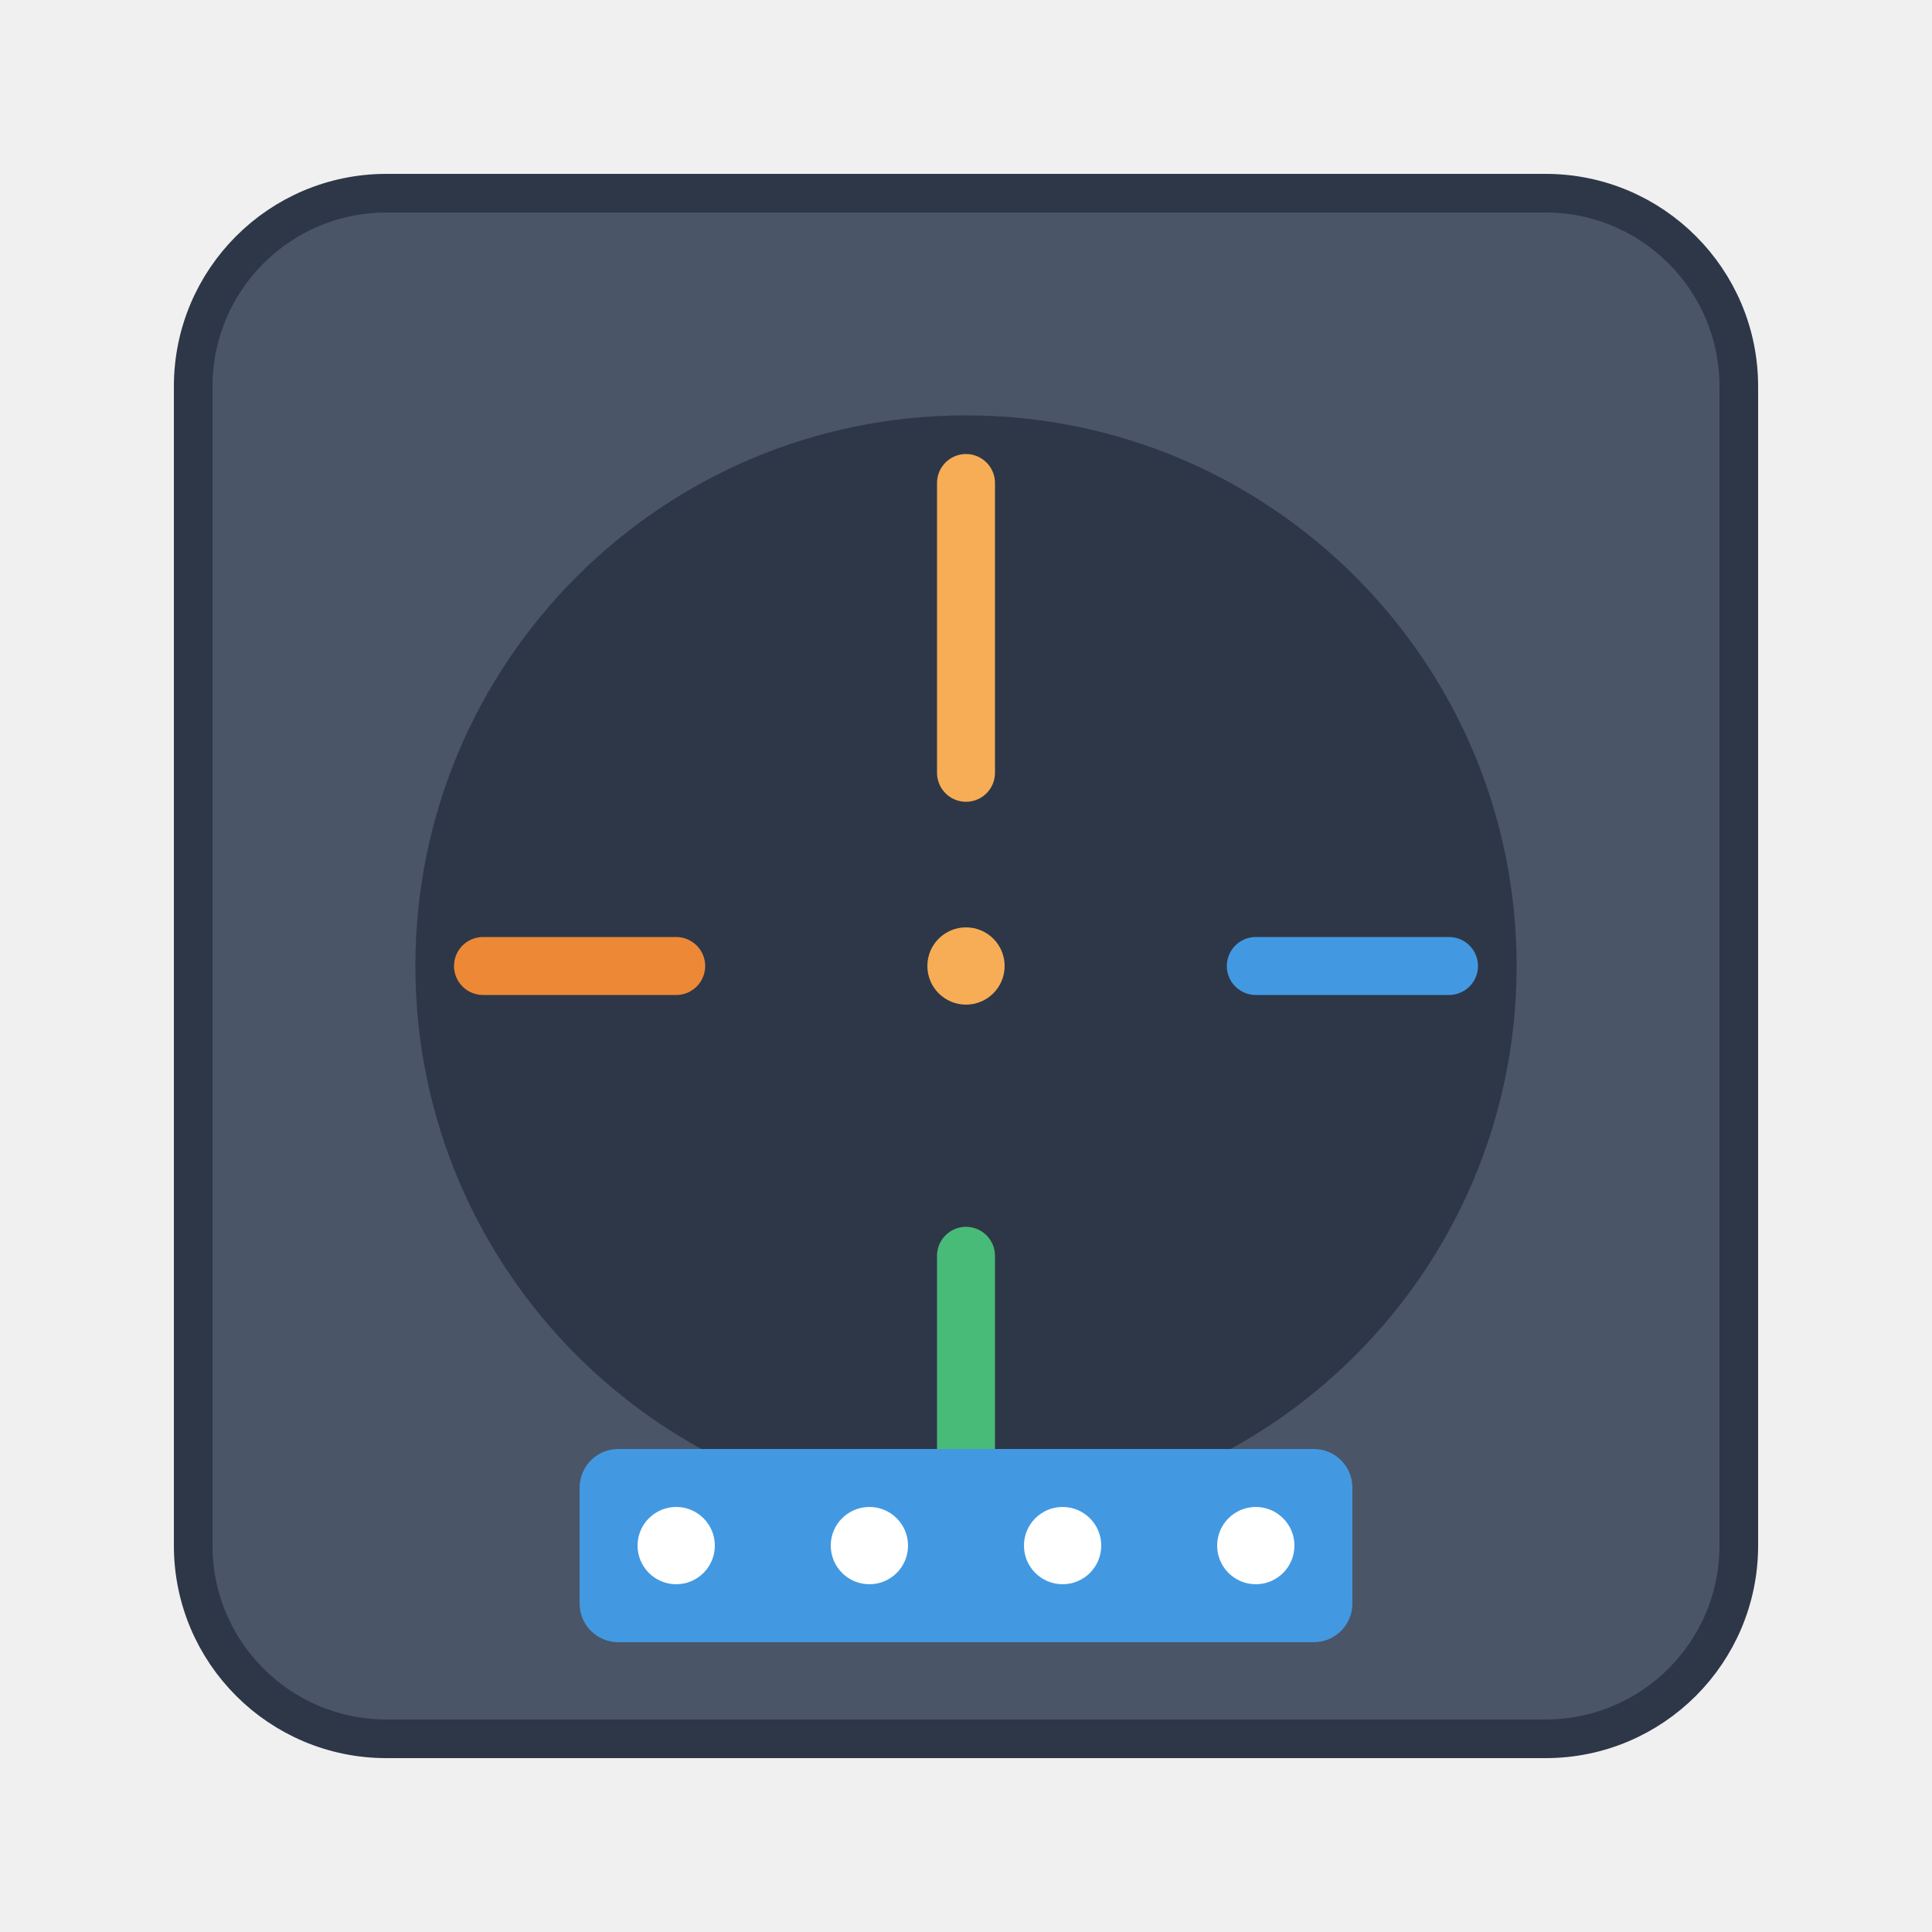
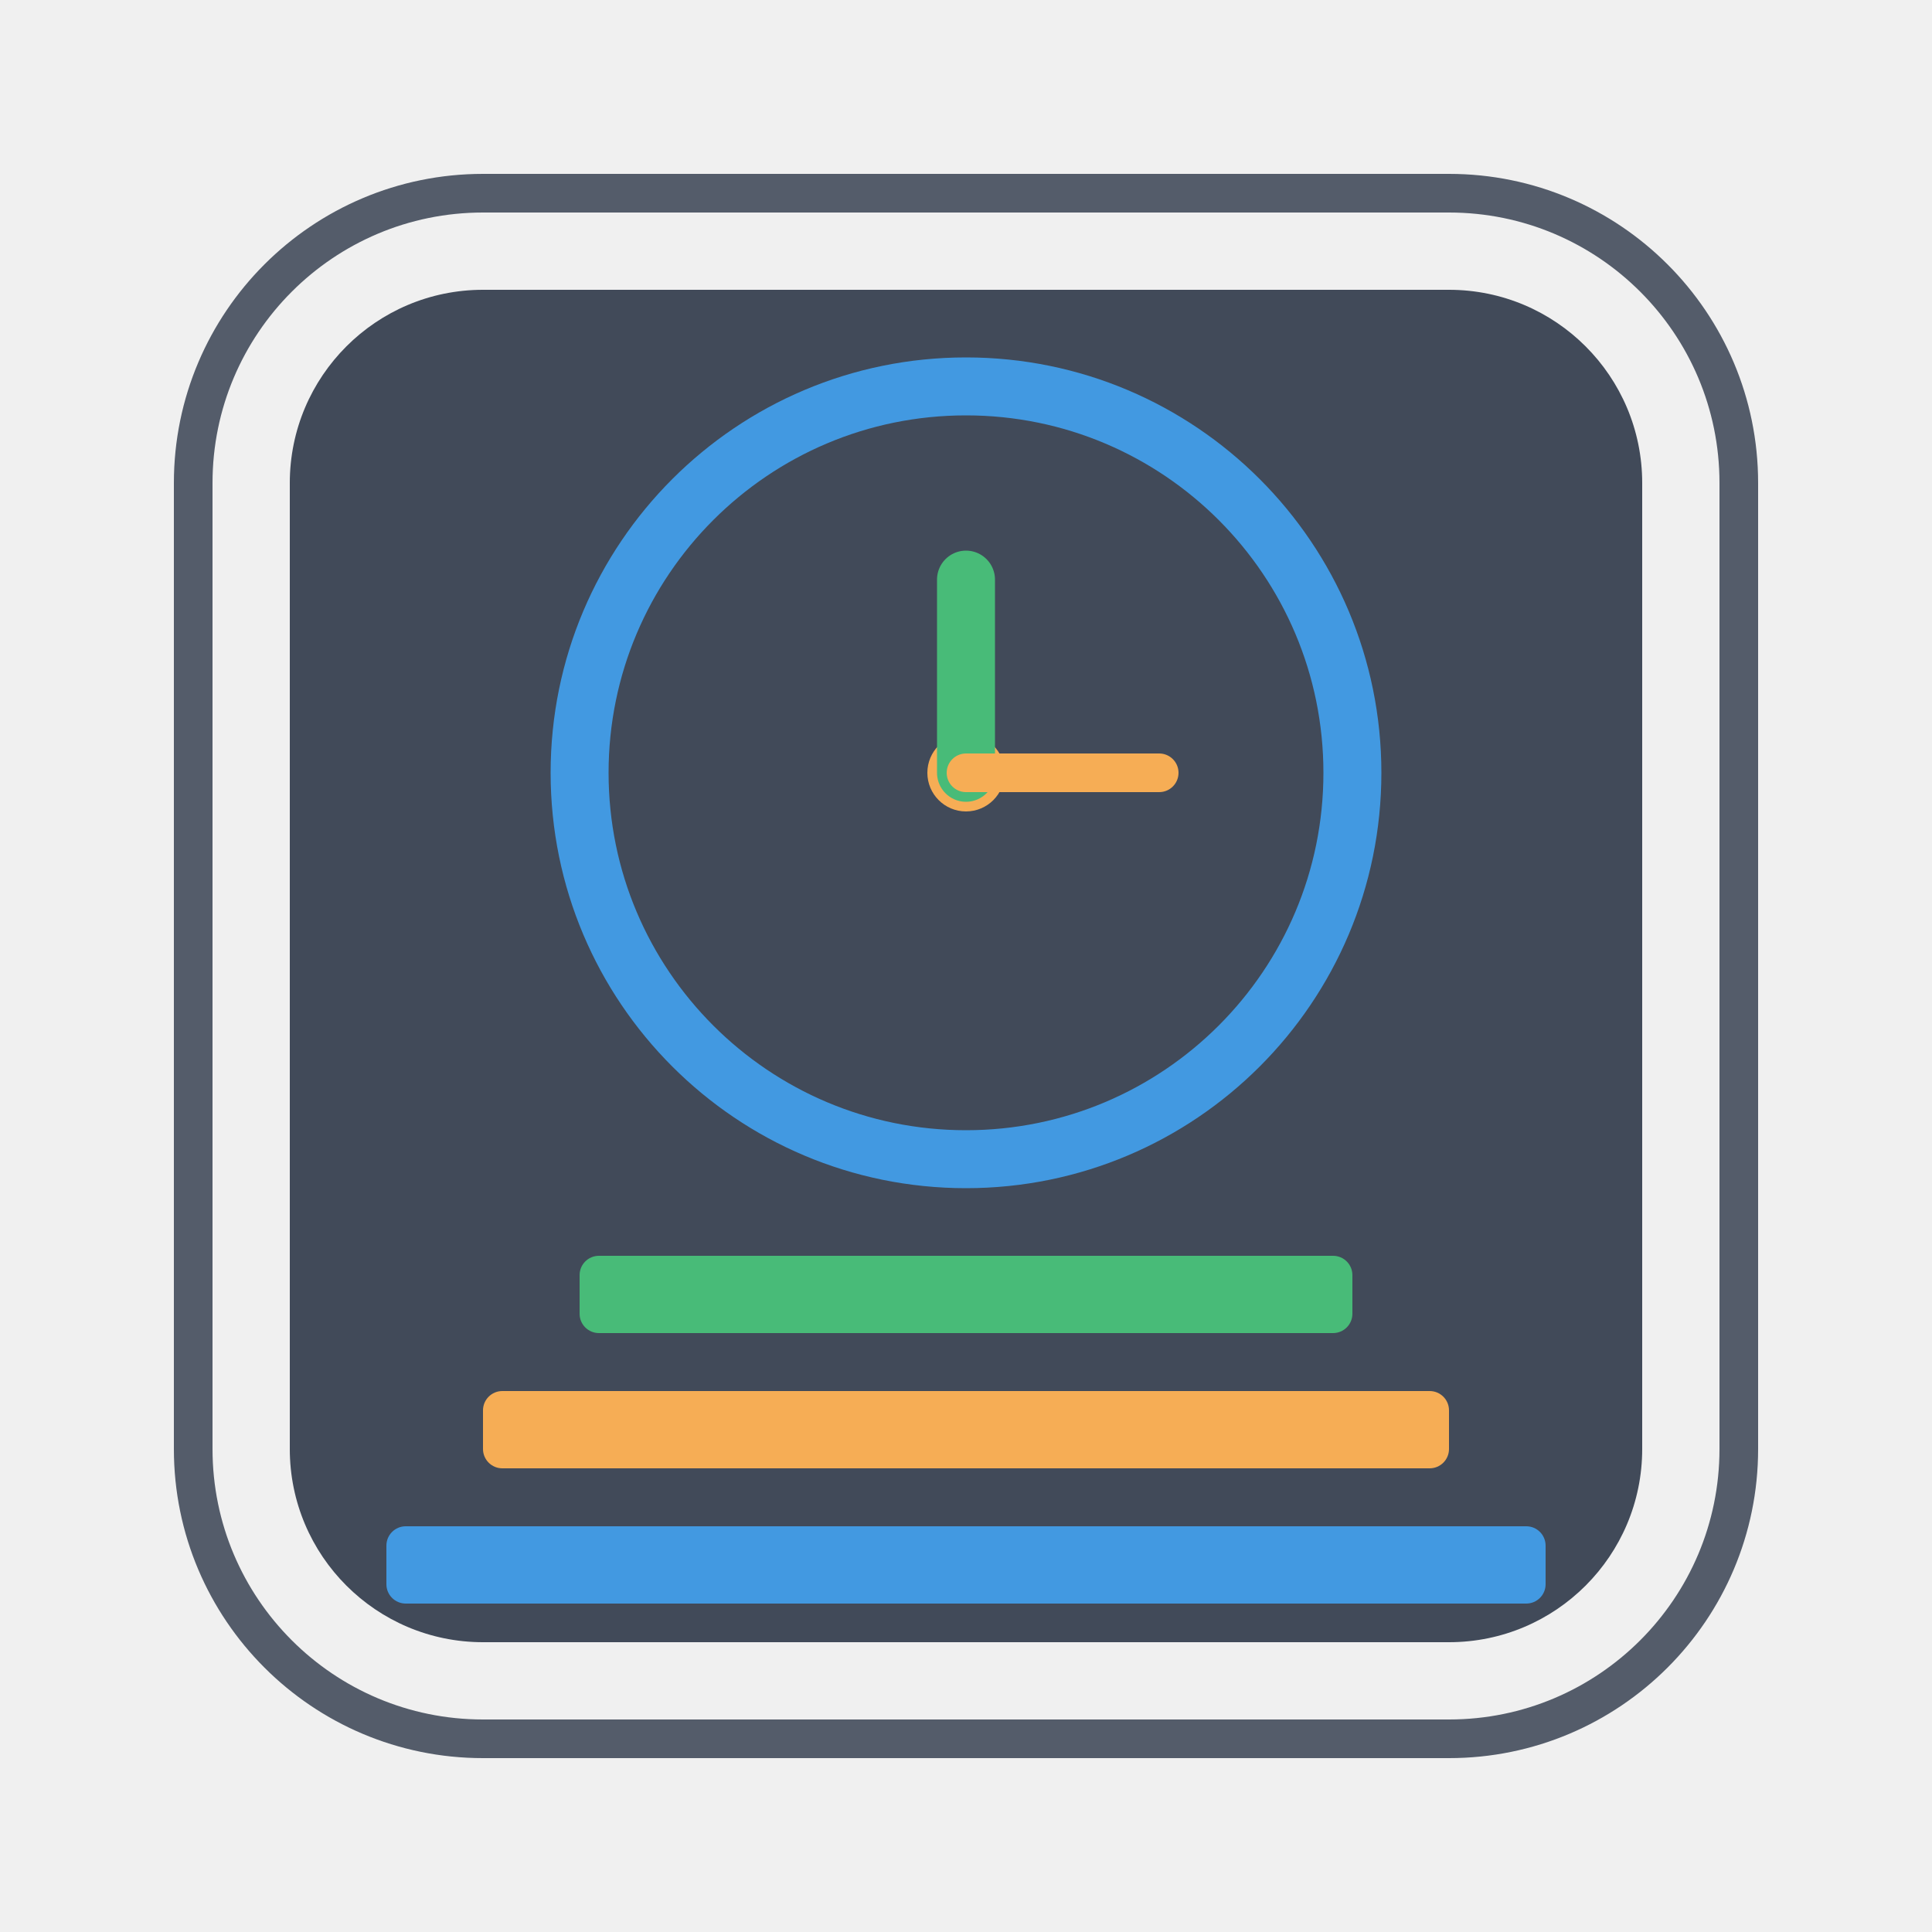
<svg xmlns="http://www.w3.org/2000/svg" viewBox="0 0 100 100">
-   <rect x="10" y="10" width="80" height="80" rx="10" fill="#4a5568" stroke="#2d3748" stroke-width="2" />
-   <circle cx="50" cy="50" r="30" fill="#2d3748" stroke="#4a5568" stroke-width="3" />
-   <circle cx="50" cy="50" r="2" fill="#f6ad55" />
-   <path d="M50 25 L50 40" stroke="#f6ad55" stroke-width="3" stroke-linecap="round" />
-   <path d="M65 50 L75 50" stroke="#4299e1" stroke-width="3" stroke-linecap="round" />
-   <path d="M50 65 L50 75" stroke="#48bb78" stroke-width="3" stroke-linecap="round" />
-   <path d="M35 50 L25 50" stroke="#ed8936" stroke-width="3" stroke-linecap="round" />
-   <rect x="30" y="75" width="40" height="10" rx="2" fill="#4299e1" />
-   <circle cx="35" cy="80" r="2" fill="white" />
-   <circle cx="45" cy="80" r="2" fill="white" />
-   <circle cx="55" cy="80" r="2" fill="white" />
-   <circle cx="65" cy="80" r="2" fill="white" />
+   <rect x="10" y="10" width="80" height="80" rx="15" fill="none" stroke="#2d3748" stroke-width="2" opacity="0.8" />
+   <rect x="15" y="15" width="70" height="70" rx="10" fill="#2d3748" opacity="0.9" />
+   <circle cx="50" cy="40" r="20" fill="none" stroke="#4299e1" stroke-width="3" />
+   <circle cx="50" cy="40" r="2" fill="#f6ad55" />
+   <path d="M50 40 L50 30" stroke="#48bb78" stroke-width="3" stroke-linecap="round" />
+   <path d="M50 40 L60 40" stroke="#f6ad55" stroke-width="2" stroke-linecap="round" />
+   <rect x="30" y="65" width="40" height="4" rx="1" fill="#48bb78" />
+   <rect x="25" y="72" width="50" height="4" rx="1" fill="#f6ad55" />
+   <rect x="20" y="79" width="60" height="4" rx="1" fill="#4299e1" />
</svg>
